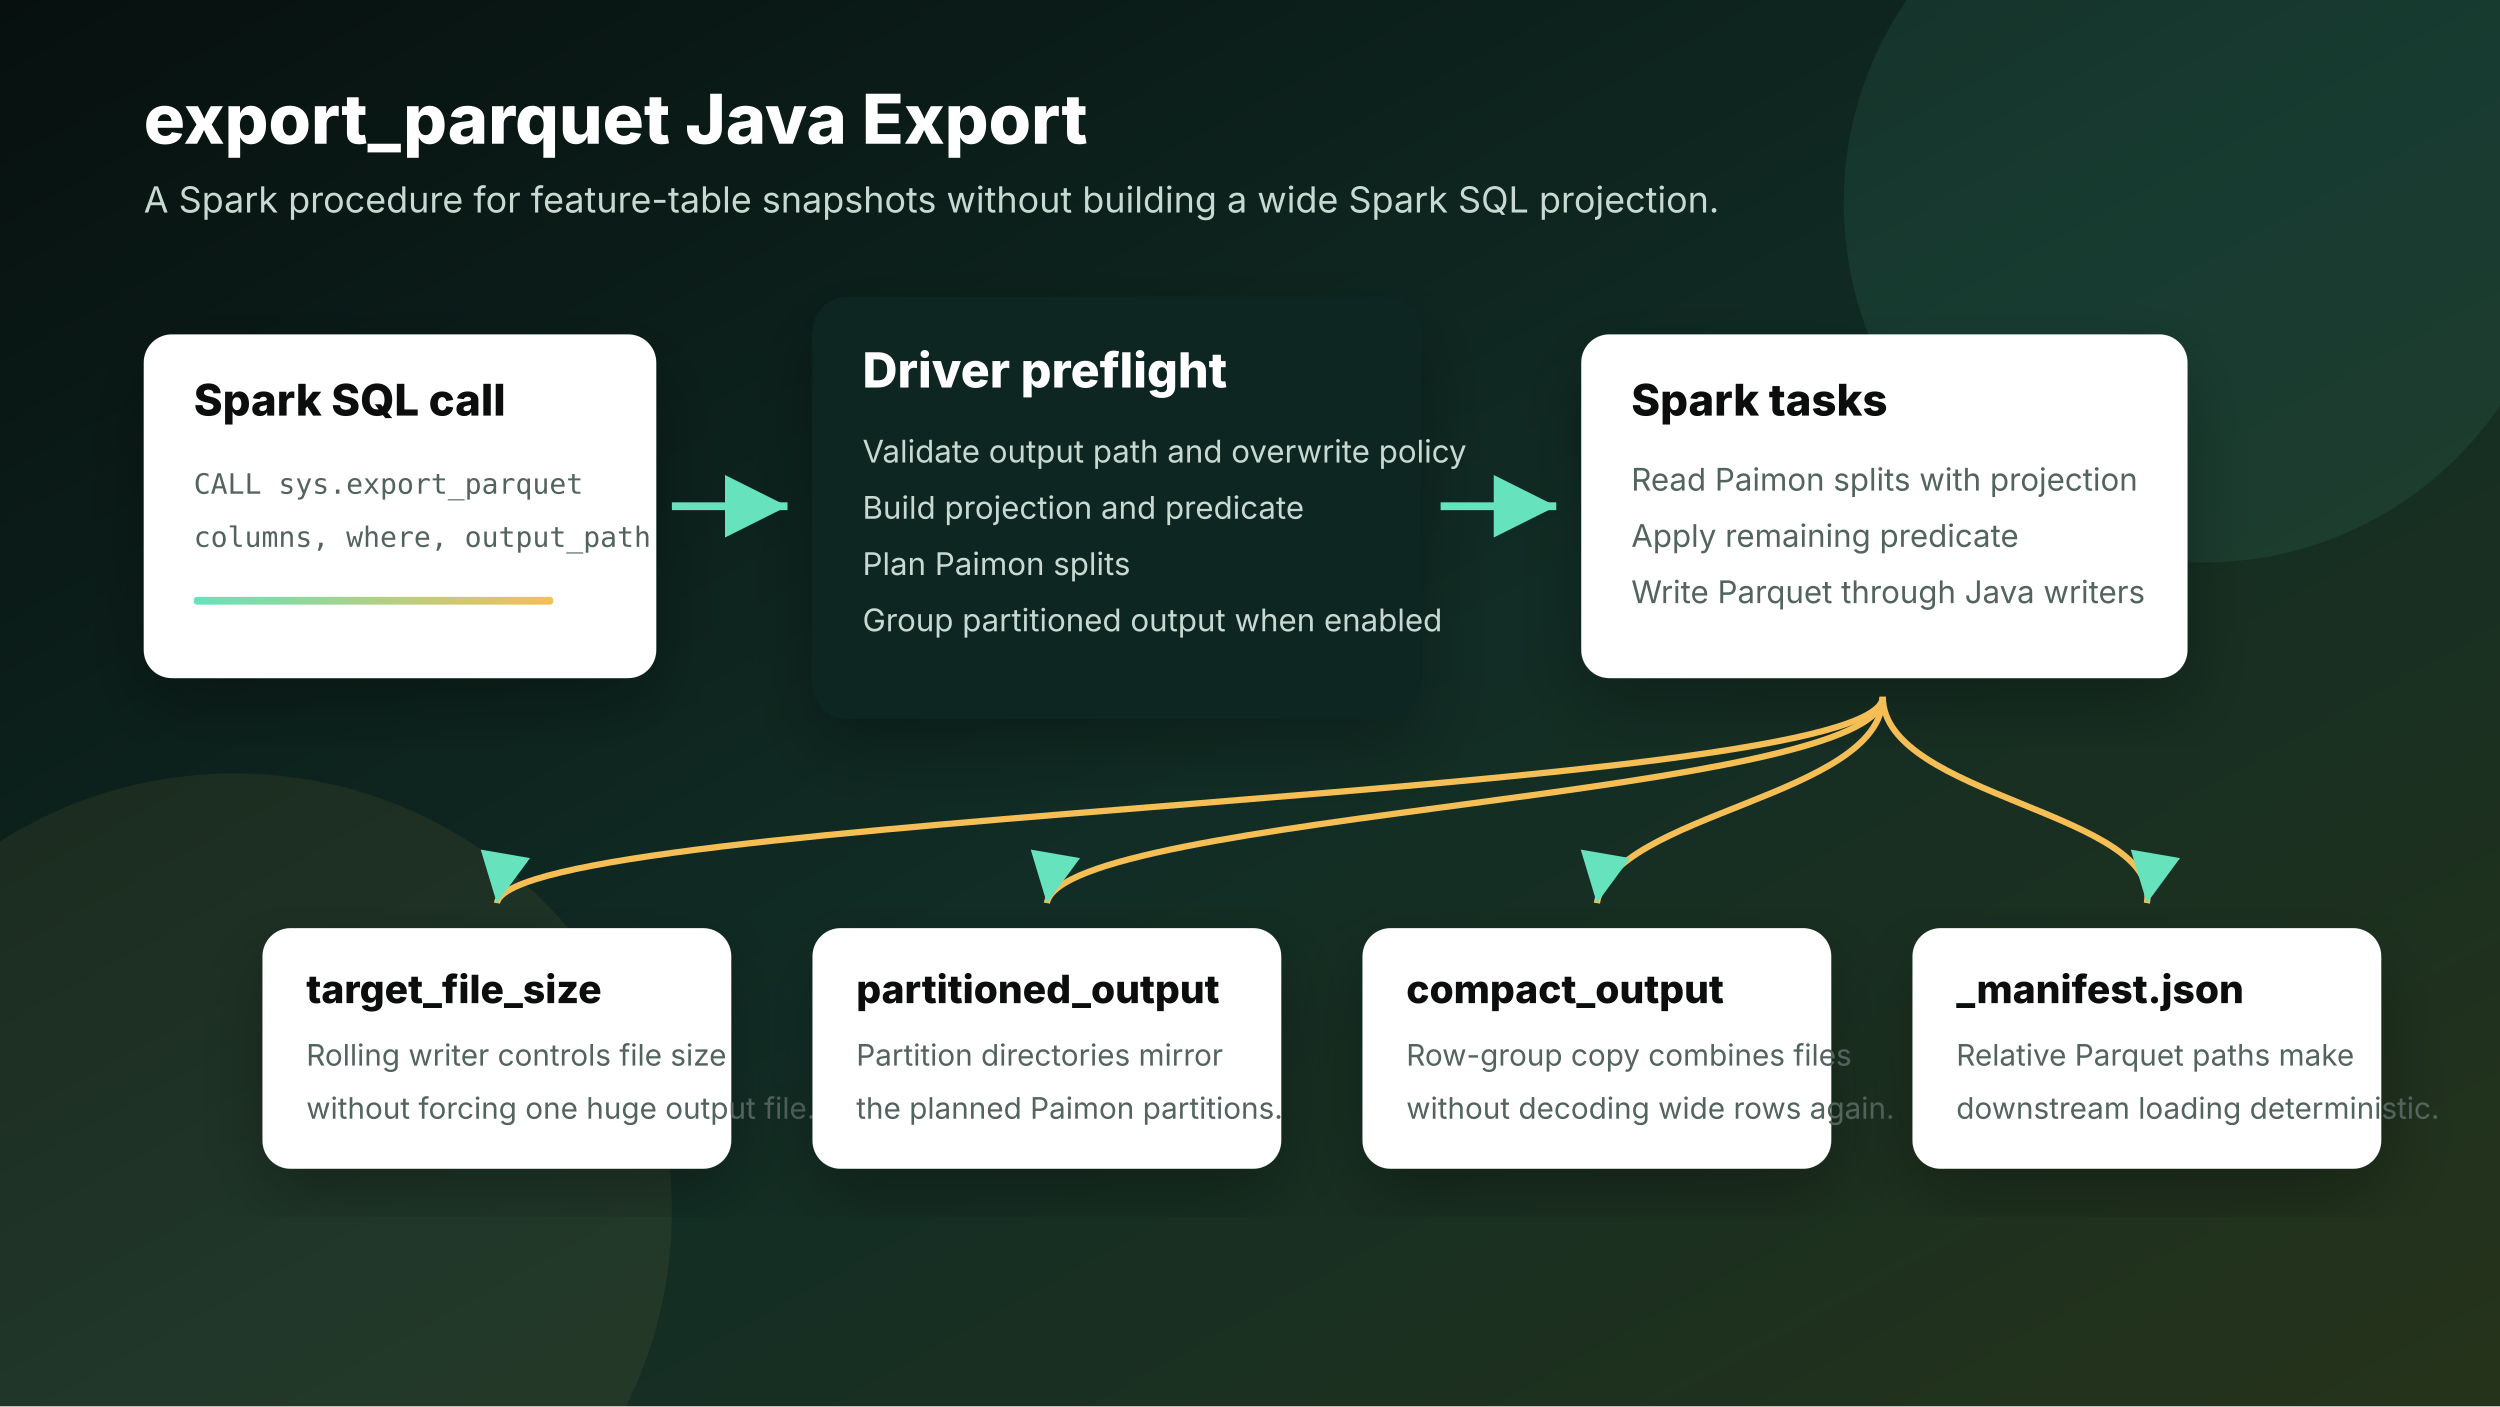
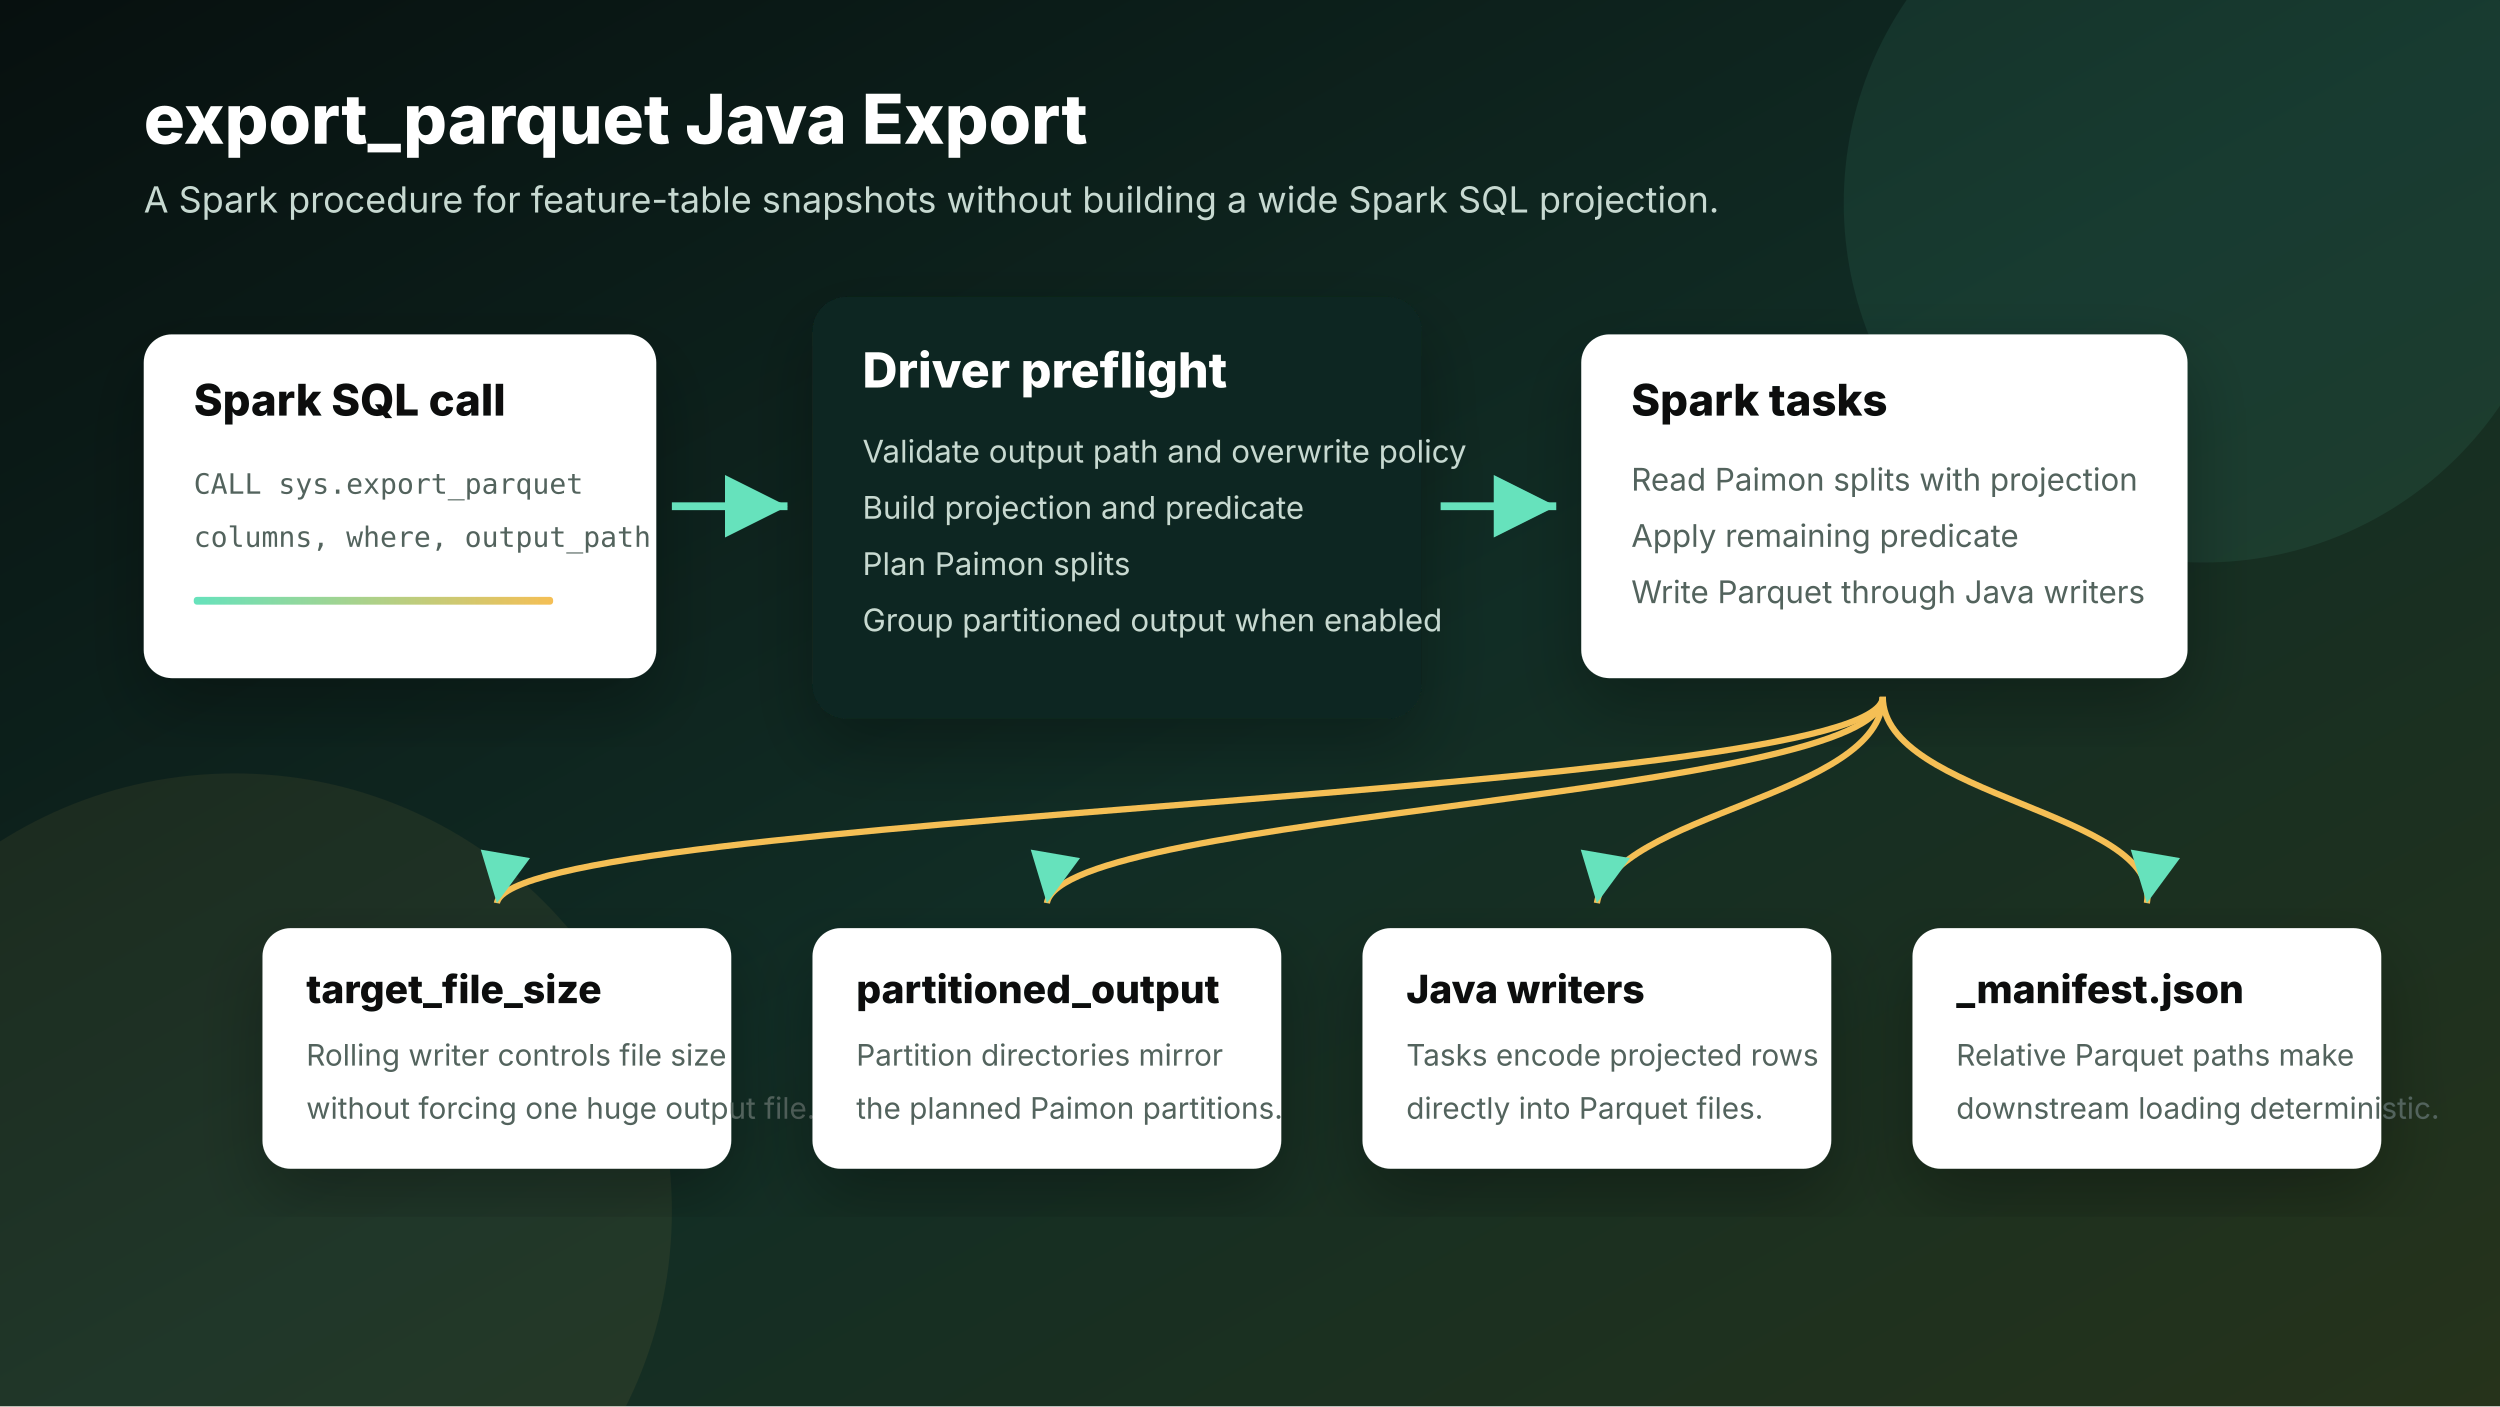
<svg xmlns="http://www.w3.org/2000/svg" width="1600" height="900" viewBox="0 0 1600 900" role="img" aria-labelledby="title desc">
  <defs>
    <linearGradient id="bg" x1="0" x2="1" y1="0" y2="1">
      <stop offset="0" stop-color="#07100f" />
      <stop offset="0.52" stop-color="#112d25" />
      <stop offset="1" stop-color="#26331b" />
    </linearGradient>
    <linearGradient id="accent" x1="0" x2="1" y1="0" y2="0">
      <stop offset="0" stop-color="#66e2bc" />
      <stop offset="1" stop-color="#f5bf55" />
    </linearGradient>
    <filter id="shadow" x="-20%" y="-20%" width="140%" height="140%">
      <feDropShadow dx="0" dy="18" stdDeviation="22" flood-color="#000000" flood-opacity="0.28" />
    </filter>
    <marker id="arrow" markerWidth="12" markerHeight="12" refX="10" refY="6" orient="auto">
      <path d="M2 2 L10 6 L2 10 Z" fill="#66e2bc" />
    </marker>
  </defs>
  <rect width="1600" height="900" fill="url(#bg)" />
  <circle cx="1410" cy="130" r="230" fill="#66e2bc" opacity="0.08" />
  <circle cx="150" cy="775" r="280" fill="#f5bf55" opacity="0.07" />
  <text x="92" y="92" fill="#ffffff" font-family="Inter, Arial, sans-serif" font-size="44" font-weight="800">export_parquet Java Export</text>
  <text x="92" y="136" fill="#c7d9d1" font-family="Inter, Arial, sans-serif" font-size="23">A Spark procedure for feature-table snapshots without building a wide Spark SQL projection.</text>
  <g filter="url(#shadow)">
    <rect x="92" y="214" width="328" height="220" rx="18" fill="#ffffff" />
    <text x="124" y="266" fill="#07100f" font-family="Inter, Arial, sans-serif" font-size="28" font-weight="800">Spark SQL call</text>
    <text x="124" y="316" fill="#52635d" font-family="JetBrains Mono, Menlo, monospace" font-size="18">CALL sys.export_parquet</text>
    <text x="124" y="350" fill="#52635d" font-family="JetBrains Mono, Menlo, monospace" font-size="18">columns, where, output_path</text>
    <rect x="124" y="382" width="230" height="5" rx="2" fill="url(#accent)" />
  </g>
  <g filter="url(#shadow)">
    <rect x="520" y="190" width="390" height="270" rx="22" fill="#102720" />
    <text x="552" y="248" fill="#ffffff" font-family="Inter, Arial, sans-serif" font-size="31" font-weight="800">Driver preflight</text>
    <text x="552" y="296" fill="#c7d9d1" font-family="Inter, Arial, sans-serif" font-size="20">Validate output path and overwrite policy</text>
    <text x="552" y="332" fill="#c7d9d1" font-family="Inter, Arial, sans-serif" font-size="20">Build projection and predicate</text>
    <text x="552" y="368" fill="#c7d9d1" font-family="Inter, Arial, sans-serif" font-size="20">Plan Paimon splits</text>
    <text x="552" y="404" fill="#c7d9d1" font-family="Inter, Arial, sans-serif" font-size="20">Group partitioned output when enabled</text>
  </g>
  <g filter="url(#shadow)">
    <rect x="1012" y="214" width="388" height="220" rx="18" fill="#ffffff" />
    <text x="1044" y="266" fill="#07100f" font-family="Inter, Arial, sans-serif" font-size="28" font-weight="800">Spark tasks</text>
    <text x="1044" y="314" fill="#52635d" font-family="Inter, Arial, sans-serif" font-size="20">Read Paimon splits with projection</text>
    <text x="1044" y="350" fill="#52635d" font-family="Inter, Arial, sans-serif" font-size="20">Apply remaining predicate</text>
    <text x="1044" y="386" fill="#52635d" font-family="Inter, Arial, sans-serif" font-size="20">Write Parquet through Java writers</text>
  </g>
  <path d="M430 324 C466 324 480 324 504 324" stroke="#66e2bc" stroke-width="5" fill="none" marker-end="url(#arrow)" />
  <path d="M922 324 C958 324 972 324 996 324" stroke="#66e2bc" stroke-width="5" fill="none" marker-end="url(#arrow)" />
  <g filter="url(#shadow)">
    <rect x="168" y="594" width="300" height="154" rx="18" fill="#ffffff" />
    <text x="196" y="642" fill="#07100f" font-family="Inter, Arial, sans-serif" font-size="25" font-weight="800">target_file_size</text>
    <text x="196" y="682" fill="#52635d" font-family="Inter, Arial, sans-serif" font-size="19">Rolling writer controls file size</text>
    <text x="196" y="716" fill="#52635d" font-family="Inter, Arial, sans-serif" font-size="19">without forcing one huge output file.</text>
  </g>
  <g filter="url(#shadow)">
    <rect x="520" y="594" width="300" height="154" rx="18" fill="#ffffff" />
    <text x="548" y="642" fill="#07100f" font-family="Inter, Arial, sans-serif" font-size="25" font-weight="800">partitioned_output</text>
    <text x="548" y="682" fill="#52635d" font-family="Inter, Arial, sans-serif" font-size="19">Partition directories mirror</text>
    <text x="548" y="716" fill="#52635d" font-family="Inter, Arial, sans-serif" font-size="19">the planned Paimon partitions.</text>
  </g>
  <g filter="url(#shadow)">
    <rect x="872" y="594" width="300" height="154" rx="18" fill="#ffffff" />
-     <text x="900" y="642" fill="#07100f" font-family="Inter, Arial, sans-serif" font-size="25" font-weight="800">compact_output</text>
-     <text x="900" y="682" fill="#52635d" font-family="Inter, Arial, sans-serif" font-size="19">Row-group copy combines files</text>
-     <text x="900" y="716" fill="#52635d" font-family="Inter, Arial, sans-serif" font-size="19">without decoding wide rows again.</text>
+     <text x="900" y="642" fill="#07100f" font-family="Inter, Arial, sans-serif" font-size="25" font-weight="800">Java writers</text>
+     <text x="900" y="682" fill="#52635d" font-family="Inter, Arial, sans-serif" font-size="19">Tasks encode projected rows</text>
+     <text x="900" y="716" fill="#52635d" font-family="Inter, Arial, sans-serif" font-size="19">directly into Parquet files.</text>
  </g>
  <g filter="url(#shadow)">
    <rect x="1224" y="594" width="300" height="154" rx="18" fill="#ffffff" />
    <text x="1252" y="642" fill="#07100f" font-family="Inter, Arial, sans-serif" font-size="25" font-weight="800">_manifest.json</text>
    <text x="1252" y="682" fill="#52635d" font-family="Inter, Arial, sans-serif" font-size="19">Relative Parquet paths make</text>
    <text x="1252" y="716" fill="#52635d" font-family="Inter, Arial, sans-serif" font-size="19">downstream loading deterministic.</text>
  </g>
  <path d="M1205 446 C1205 510 328 520 318 578" stroke="#f5bf55" stroke-width="4" fill="none" marker-end="url(#arrow)" />
  <path d="M1205 446 C1205 510 680 520 670 578" stroke="#f5bf55" stroke-width="4" fill="none" marker-end="url(#arrow)" />
  <path d="M1205 446 C1205 510 1032 520 1022 578" stroke="#f5bf55" stroke-width="4" fill="none" marker-end="url(#arrow)" />
  <path d="M1205 446 C1205 510 1384 520 1374 578" stroke="#f5bf55" stroke-width="4" fill="none" marker-end="url(#arrow)" />
</svg>
